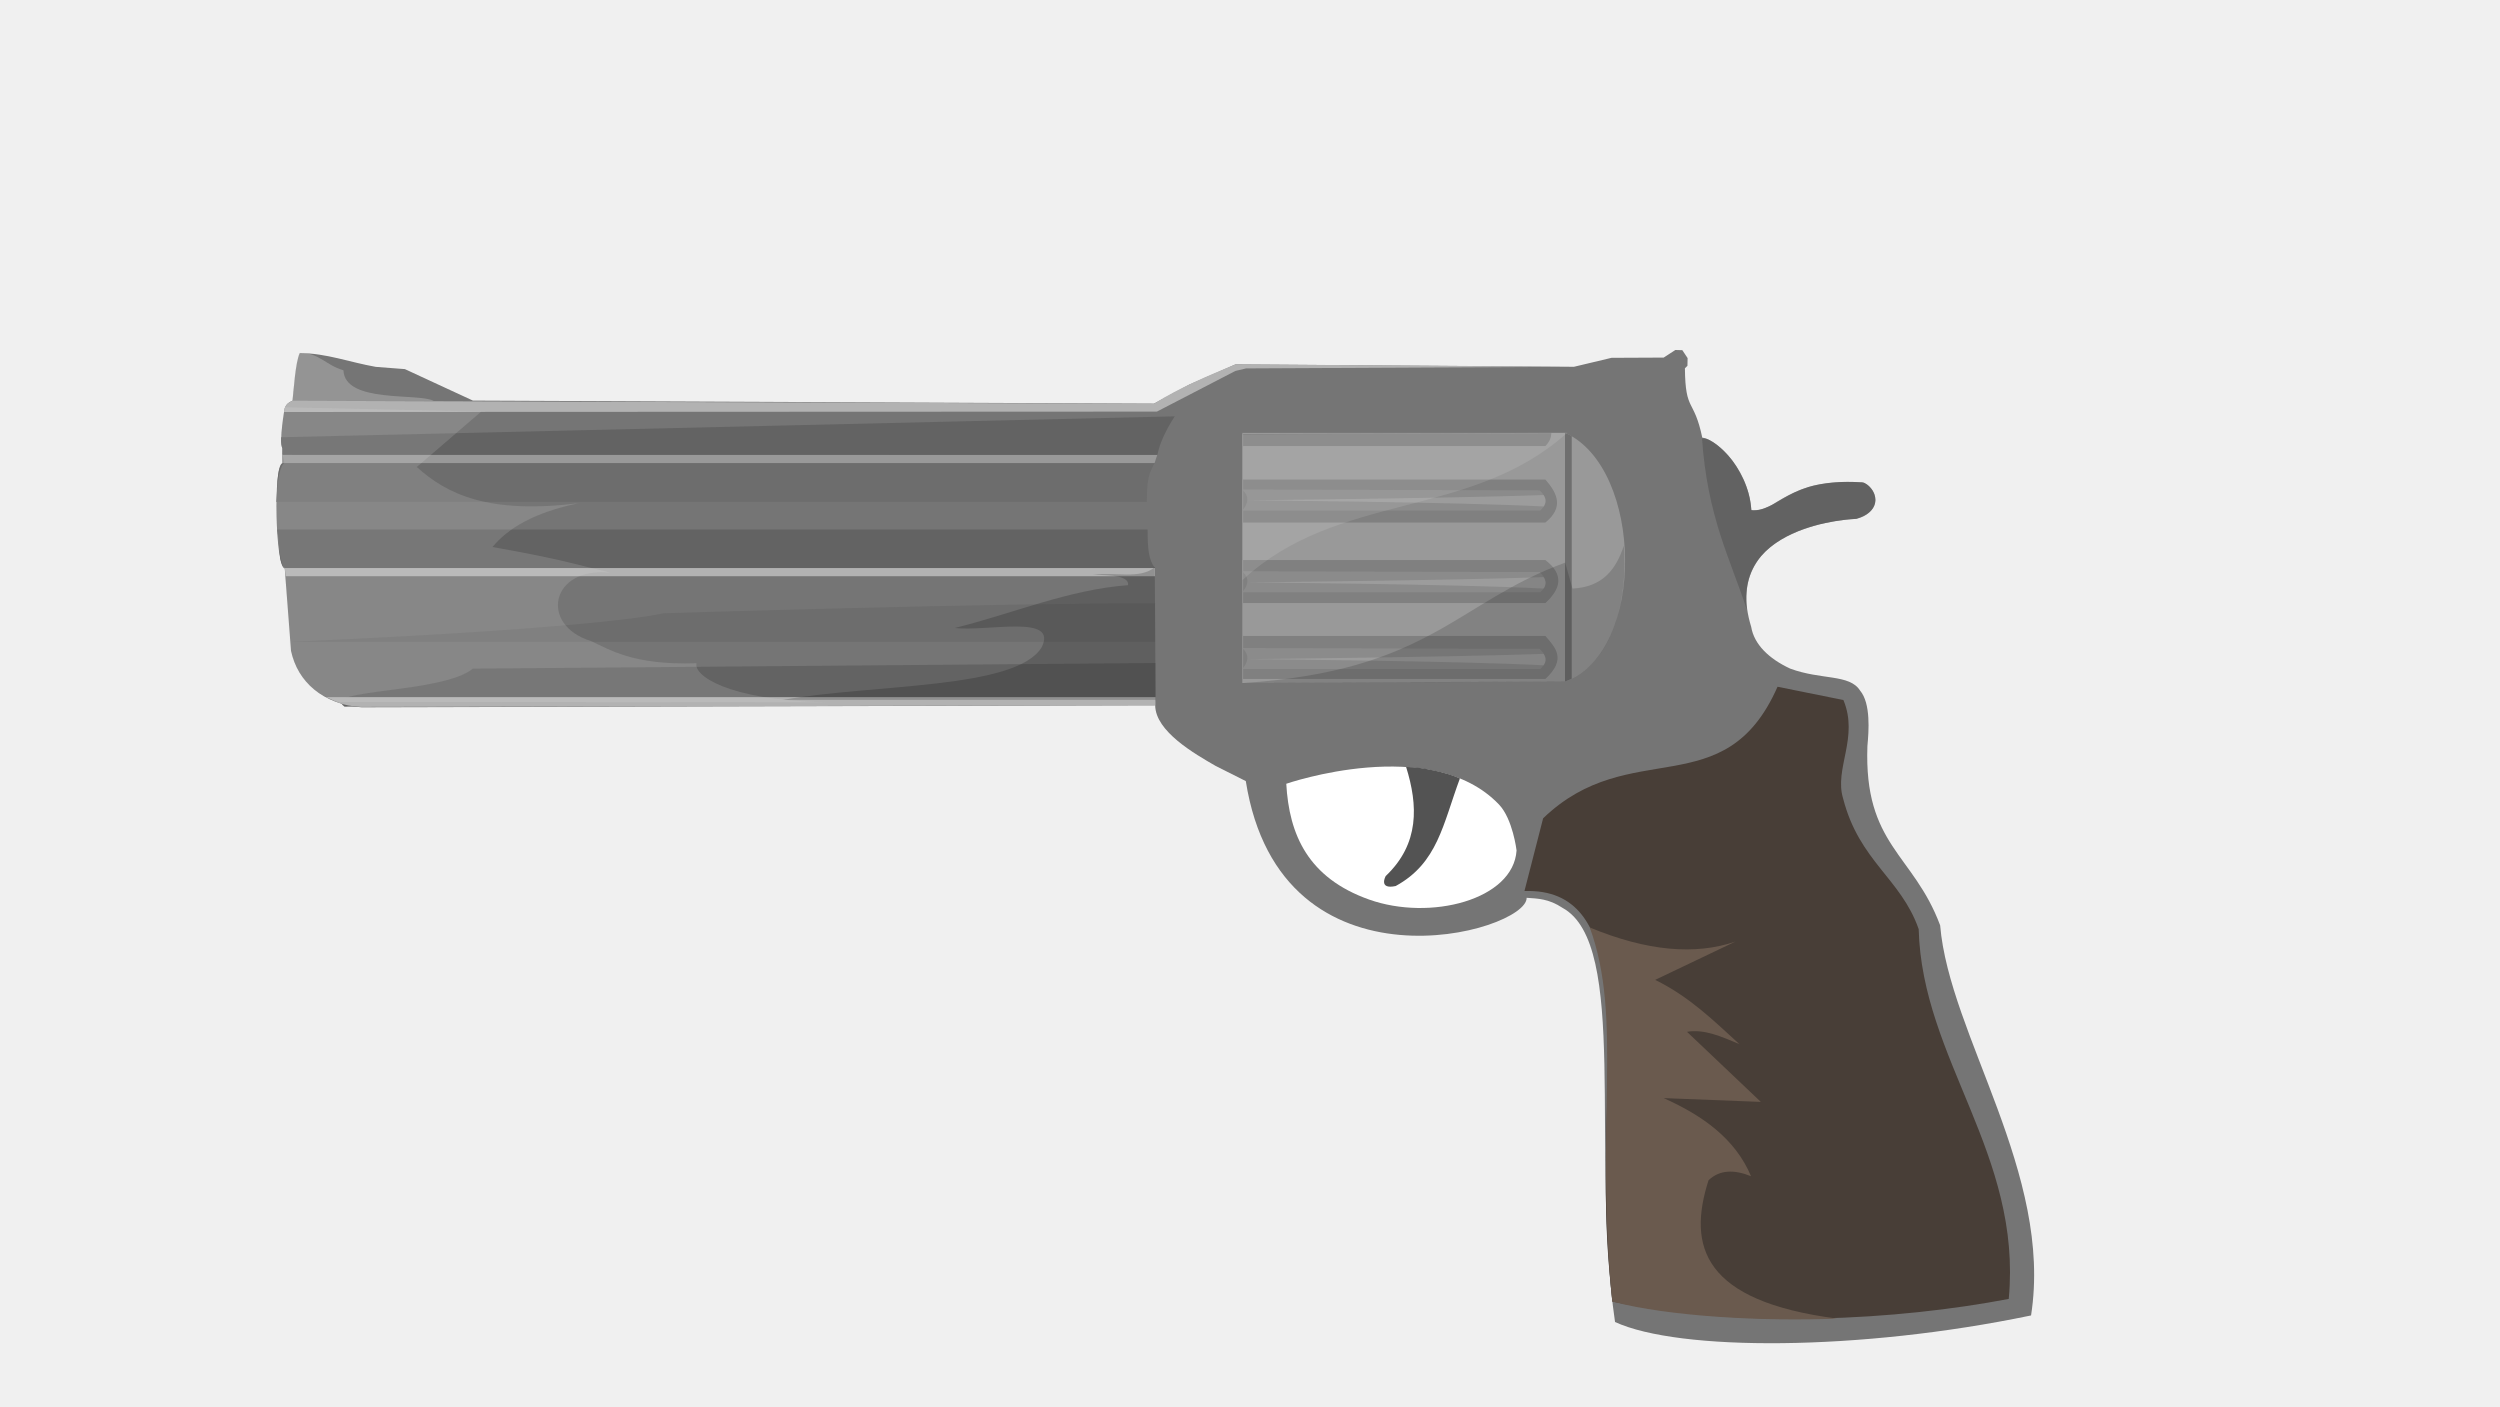
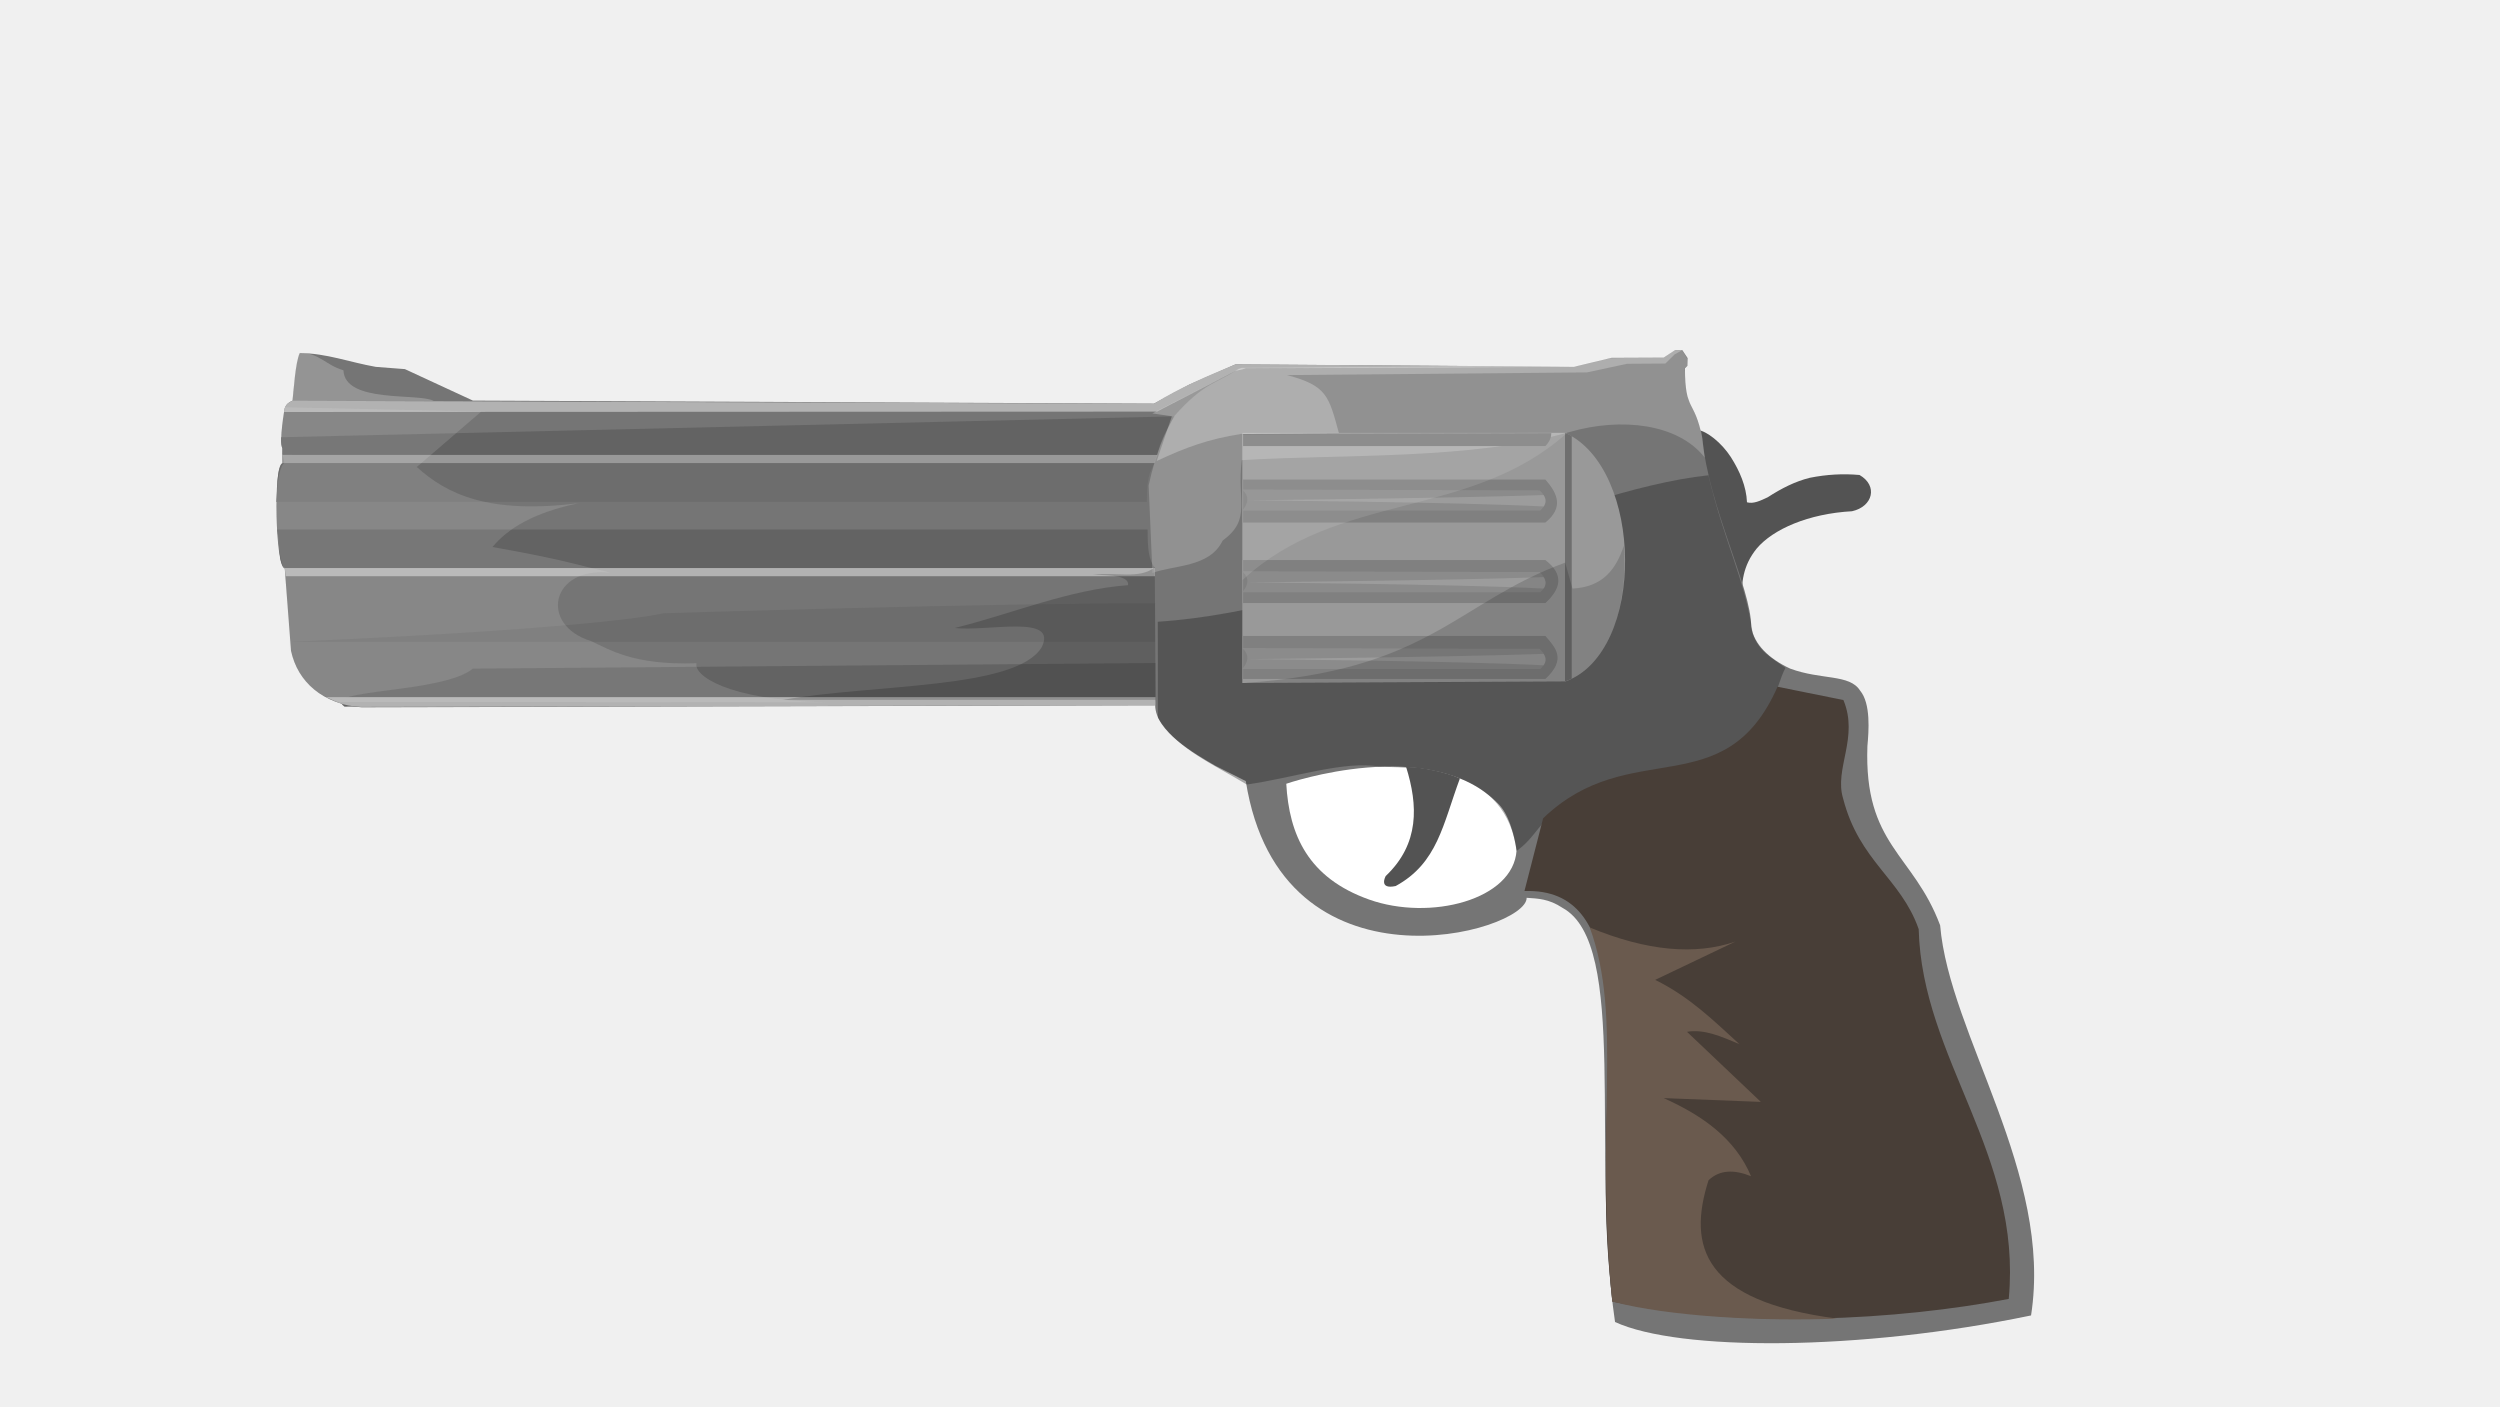
<svg xmlns="http://www.w3.org/2000/svg" width="1920" height="1080" id="svg4136" version="1.1" viewBox="0 0 1920 1080">
  <defs id="defs4138" />
  <g id="layer1">
-     <path style="opacity:1;fill:#757575;fill-opacity:1" d="m 224.641,307.692 c 0.959,-7.887 2.139,-29.165 5.566,-36.559 20.821,0.221 37.951,7.001 58.438,10.626 l 22.298,1.717 52.223,24.167 523.084,2.357 27.07,-14.578 35.563,-15.574 259.864,1.854 28.904,-6.892 40.058,-0.188 8.955,-5.829 5.371,0.14 4.049,6.091 -0.135,5.924 -1.938,1.889 c 0.373,34.494 6.892,22.224 13.453,53.786 6.138,-1.798 35.125,19.74 37.576,55.227 21.709,1.217 27.274,-24.822 83.877,-21.465 8.105,-0.726 22.571,20.233 -3.296,28.101 0,0 -105.285,3.368 -80.714,82.902 2.228,13.371 13.368,24.397 29.95,32.102 23.823,8.866 45.619,4.072 53.682,16.878 8.359,9.876 6.666,31.356 5.635,42.566 -2.78,76.286 35.334,82.648 55.859,137.739 7.071,84.288 86.807,190.651 69.819,299.588 -131.927,27.477 -270.522,27.606 -319.505,5.038 -19.134,-131.467 10.783,-290.226 -40.341,-318.069 -10.678,-7.071 -19.006,-7.094 -27.536,-7.722 0.477,26.313 -188.966,79.546 -215.702,-89.638 l -23.054,-11.577 c -16.223,-9.366 -46.369,-26.548 -46.532,-46.624 l -609.481,1.566 c -30.041,-2.559 -48.974,-19.478 -54.205,-43.333 l -4.818,-63.385 c -7.191,0.163 -8.968,-80.908 -1.728,-80.607 l -0.073,-11.592 c -2.73,-5.852 1.735,-30.709 1.735,-30.709 1.432,-3.394 2.886,-4.486 6.028,-5.915 z" id="rect4684" />
+     <path style="opacity:1;fill:#535353;fill-opacity:1" d="m 1303.75,330.208 c 6.867,0.691 18.336,9.699 25.522,20.798 6.866,10.817 11.915,22.527 12.413,34.762 4.922,1.427 10.434,-1.278 15.929,-3.866 10.521,-6.83 21.242,-12.25 32.351,-14.965 12.917,-2.585 25.636,-3.293 38.16,-2.147 14.364,8.268 10.263,24.276 -5.765,27.84 -33.631,1.86 -60.735,13.86 -73.194,28.618 -10.66,13.133 -12.126,26.879 -11.092,40.791 -12.62,-38.935 -30.137,-70.615 -34.324,-131.833 z" id="rect4170" />
+     <path style="opacity:1;fill:#757575;fill-opacity:1" d="m 224.641,307.692 c 0.959,-7.887 2.139,-29.165 5.566,-36.559 20.821,0.221 37.951,7.001 58.438,10.626 l 22.298,1.717 52.223,24.167 523.084,2.357 27.07,-14.578 35.563,-15.574 259.864,1.854 28.904,-6.892 40.058,-0.188 8.955,-5.829 5.371,0.14 4.049,6.091 -0.135,5.924 -1.938,1.889 c 0.373,34.494 6.892,22.224 13.453,53.786 4.562,52.493 37.672,115.136 37.442,144.764 2.228,13.371 13.368,24.397 29.95,32.102 23.823,8.866 45.619,4.072 53.682,16.878 8.359,9.876 6.666,31.356 5.635,42.566 -2.78,76.286 35.334,82.648 55.859,137.739 7.071,84.288 86.807,190.651 69.819,299.588 -131.927,27.477 -270.522,27.606 -319.505,5.038 -19.134,-131.467 10.783,-290.226 -40.341,-318.069 -10.678,-7.071 -19.006,-7.094 -27.536,-7.722 0.477,26.313 -188.966,79.546 -215.702,-89.638 l -23.054,-11.577 c -16.223,-9.366 -46.369,-26.548 -46.532,-46.624 l -609.481,1.566 c -30.041,-2.559 -48.974,-19.478 -54.205,-43.333 l -4.818,-63.385 c -7.191,0.163 -8.968,-80.908 -1.728,-80.607 l -0.073,-11.592 c -2.73,-5.852 1.735,-30.709 1.735,-30.709 1.432,-3.394 2.886,-4.486 6.028,-5.915 z" id="rect4684" />
    <path transform="matrix(0.9422428,0.3349306,-0.3775572,0.9259863,0,0)" style="opacity:1;fill:#ffffff" d="m 1326.495,225.557 c 12.108,36.605 -40.964,73.537 -90.724,73.537 -49.76,-10e-6 -75.719,-26.297 -92.575,-62.551 0,0 88.654,-73.642 157.419,-39.752 14.102,6.95 25.881,28.766 25.881,28.766 z" id="path4687" />
    <path style="opacity:1;fill:#6d6d6d;fill-opacity:1" d="m 216.634,355.833 670.033,0 c -3.892,7.095 -5.893,11.565 -5.893,29.583 l -668.527,0 c 1.115,-10.246 -0.204,-23.19 4.387,-29.583 z" id="rect4689" />
    <path style="opacity:1;fill:#636363;fill-opacity:1" d="m 212.837,406.667 668.545,0 c 0,14.679 0.666,23.11 5.598,29.583 l -667.852,0 c -5.553,-2.127 -4.199,-19.711 -6.291,-29.583 z" id="rect4691" />
    <path style="opacity:1;fill:#6d6d6d;fill-opacity:1" d="m 887.187,463.333 0,29.583 -664.271,0 c 246.842,-10.741 286.239,-21.919 286.239,-21.919 0,0 258.158,-8.066 378.032,-7.664 z" id="rect4693" />
    <path transform="matrix(0.9999678,-0.00802863,0,1,0,0)" style="opacity:1;fill:#636363;fill-opacity:1" d="m 363.188,516.424 524.237,-0.132 0,29.405 -622.852,-0.864 c -19.061,-13.917 75.021,-9.276 98.615,-28.409 z" id="rect4695" />
    <path style="opacity:1;fill:#b2b2b2;fill-opacity:1" d="m 218.73,436.25 668.304,0 0,6.25 -667.716,0 z" id="rect4697" />
    <path style="opacity:1;fill:#b2b2b2;fill-opacity:1" d="m 250.417,535.417 636.979,0 0,6.25 -610.521,1.25 c -14.85,-0.892 -19.438,-4.52 -26.458,-7.5 z" id="rect4699" />
    <path style="opacity:1;fill:#999999;fill-opacity:1" d="m 216.968,349.344 671.816,0 -2.062,6.25 -669.753,0 z" id="rect4701" />
    <path style="opacity:1;fill:#b2b2b2;fill-opacity:1" d="m 224.592,307.801 661.606,2.271 c 20.168,-12.632 41.431,-21.436 62.683,-30.276 l 259.955,1.882 -251.84,1.265 -8.198,1.927 -60.308,31.243 -670.343,0.295 c 0.292,-3.275 1.144,-6.488 6.445,-8.607 z" id="rect4709" />
    <path id="path4712" d="m 216.031,335.803 686.165,-16.051 c -6.308,9.861 -11.33,19.722 -13.333,29.583 l -671.906,-0.074 -0.078,-4.961 c -0.868,-1.781 -0.921,-5.622 -0.848,-8.498 z" style="opacity:1;fill:#636363;fill-opacity:1" />
-     <path style="opacity:1;fill:#483e37;fill-opacity:1" d="m 1170.78,684.318 14.337,-55.855 c 66.707,-64.263 139.562,-9.067 180.03,-101.04 l 50.585,10.2 c 12.052,28.994 -7.258,52.712 -0.218,75.636 12.407,48.296 44.391,61.309 58.033,100.29 2.596,100.041 79.615,172.64 69.167,284.026 -84.924,16.184 -204.079,23.288 -304.431,2.003 -4.082,-38.495 -5.043,-59.623 -5.053,-96.515 -0.027,-106.817 18.381,-221.45 -62.45,-218.747 z" id="rect4716" />
    <path style="opacity:0.159;fill:#e6e6e6;fill-opacity:1" d="m 218.168,312.789 151.399,3.333 -49.485,42.518 c 23.21,21.003 55.095,36.417 124.232,27.839 -34.673,7.294 -54.187,19.293 -66.135,33.64 54.173,9.562 65.088,13.716 90.561,19.69 -45.74,-4.843 -54.859,40.032 -15.076,52.455 14.003,6.158 31.721,18.751 81.307,17.119 -2.733,8.53 21.875,28.44 99.953,29.975 l -374.255,-0.295 c -25.852,-7.34 -31.995,-23.44 -38.346,-39.446 l -3.493,-62.545 c -6.625,-5.716 -10.307,-73.158 -0.435,-81.656 -3.496,-12.841 -2.213,-27.593 -0.227,-42.627 z" id="rect4719" />
    <path style="opacity:0.278;fill:#e6e6e6;fill-opacity:1" d="m 229.792,270.625 c 16.125,0.777 20.034,9.671 33.958,13.75 1.069,25.687 57.622,17.186 69.375,23.542 l -108.542,0 c 1.324,-12.431 1.349,-24.861 5.208,-37.292 z" id="rect4722" />
+     <path style="opacity:0.348;fill:#1a1a1a;fill-opacity:1" d="m 889.167,477.5 c 146.157,-9.59 312.13,-100.66 422.917,-112.5 12.415,52.223 28.158,80.279 33.934,121.252 4.296,13.927 14.713,19.034 25.232,26.665 -8.082,15.285 -12.998,49.641 -28.437,56.886 -21.405,18.889 -71.262,22.856 -105.983,34.298 -57.41,17.823 -50.251,33.687 -72.087,49.47 -8.103,-62.604 -71.119,-63.764 -105.296,-64.783 -26.533,-5.007 -67.939,9.108 -101.948,13.713 -25.302,-15.358 -54.68,-27.914 -68.231,-51.35 z" id="rect4177" />
+     <path style="opacity:1;fill:#483e37;fill-opacity:1" d="m 1170.78,684.318 14.337,-55.855 c 66.707,-64.263 139.562,-9.067 180.03,-101.04 l 50.585,10.2 c 12.052,28.994 -7.258,52.712 -0.218,75.636 12.407,48.296 44.391,61.309 58.033,100.29 2.596,100.041 79.615,172.64 69.167,284.026 -84.924,16.184 -204.079,23.288 -304.431,2.003 -4.082,-38.495 -5.043,-59.623 -5.053,-96.515 -0.027,-106.817 18.381,-221.45 -62.45,-218.747 z" id="rect4716" />
    <path style="opacity:1;fill:#999999;fill-opacity:1" d="m 954.085,332.446 248.031,0 c 60.19,27.218 62.311,168.673 0,190.876 l -248.031,1.212 z" id="rect4726" />
+     <path style="opacity:0.2;fill:#ffffff;fill-opacity:1" d="m 901.561,319.86 c 24.129,-27.333 33.531,-25.215 49.76,-36.75 l 260.188,-2.141 25.512,-5.813 40.258,-0.752 9.26,-5.584 5.578,0.616 3.753,5.954 0.271,5.286 -2.456,2.069 2.943,24.05 c 4.536,8.381 7.867,16.763 10.046,25.144 l 2.524,19.442 c -20.462,-26.112 -64.135,-30.975 -103.513,-19.652 -75.502,21.71 -173.481,16.878 -251.992,21.651 -4.004,31.714 7.921,45.094 -14.692,61.807 -10.113,20.909 -37.554,18.607 -53.939,24.881 l -2.915,-67.247 c 5.747,-26.343 12.583,-39.627 19.414,-52.961 z" id="rect4180" />
    <path style="opacity:1;fill:#808080;fill-opacity:1" d="m 954.678,368.28 232.178,0 c 9.154,10.549 14.441,21.291 0,33.022 l -232.178,0 z" id="rect4729" />
    <path style="opacity:1;fill:#808080;fill-opacity:1" d="m 954.678,430.142 232.178,0 c 14.779,11.341 11.645,22.277 0,33.022 l -232.178,0 z" id="rect4731" />
    <path style="opacity:1;fill:#808080;fill-opacity:1" d="m 954.678,488.418 232.178,0 c 7.702,8.975 16.502,17.66 0,33.022 l -232.178,0 z" id="rect4733" />
    <path style="opacity:1;fill:#808080;fill-opacity:1" d="m 954.678,333.315 236.75,-0.672 c -0.106,3.207 -1.186,6.486 -4.572,9.936 l -232.178,0 z" id="rect4735" />
    <path style="opacity:1;fill:#8b8b8b;fill-opacity:1" d="m 954.005,375.971 228.424,0.634 c 4.68,4.468 7.277,9.287 0.398,15.532 l -228.822,0 c 4.624,-5.389 5.942,-10.777 0,-16.166 z" id="rect4741" />
    <path id="path4744" d="m 954.005,438.733 228.424,0.634 c 4.68,4.468 7.277,9.287 0.398,15.532 l -228.822,0 c 4.624,-5.389 5.942,-10.777 0,-16.166 z" style="opacity:1;fill:#8b8b8b;fill-opacity:1" />
    <path style="opacity:1;fill:#8b8b8b;fill-opacity:1" d="m 954.005,497.691 228.424,0.634 c 4.68,4.468 7.277,9.287 0.398,15.532 l -228.822,0 c 4.624,-5.389 5.942,-10.777 0,-16.166 z" id="path4746" />
    <path style="opacity:1;fill:#6f6f6f;fill-opacity:1" d="m 1201.932,332.314 5.168,2.536 0,186.524 -5.168,2.14 z" id="rect4748" />
    <path style="opacity:0.148;fill:#ffffff;fill-opacity:1" d="m 1185.509,380.175 c 1.861,3.032 2.052,5.975 0.026,8.799 -68.316,-3.508 -227.619,-4.74 -227.619,-4.74 0,0 159.188,-1.555 227.593,-4.06 z" id="rect4751" />
    <path id="path4754" d="m 1185.509,443.226 c 1.861,3.032 2.052,5.975 0.026,8.799 -68.316,-3.508 -227.619,-4.74 -227.619,-4.74 0,0 159.188,-1.555 227.593,-4.06 z" style="opacity:0.148;fill:#ffffff;fill-opacity:1" />
    <path style="opacity:0.148;fill:#ffffff;fill-opacity:1" d="m 1185.509,502.151 c 1.861,3.032 2.052,5.975 0.026,8.799 -68.316,-3.508 -227.619,-4.74 -227.619,-4.74 0,0 159.188,-1.555 227.593,-4.06 z" id="path4756" />
    <path style="opacity:0.185;fill:#000000;fill-opacity:1" d="m 800,497.083 c 12.743,-25.577 -41.031,-11.926 -66.836,-14.77 44.388,-10.98 87.685,-29.59 133.168,-32.904 1.025,-6.643 -11.439,-7.89 -26.921,-7.93 16.89,-2.483 35.658,3.747 47.464,-5.855 l 0.625,101.875 -286.25,0 c 69.298,-12.235 179.187,-7.992 198.75,-40.417 z" id="rect4758" />
    <path style="opacity:0.151;fill:#000000;fill-opacity:1" d="m 1202.083,432.083 5.575,19.935 c 23.544,-1.198 33.537,-15.1 39.425,-32.852 3.057,34.692 -5.309,89.245 -45,104.238 l -247.82,1.179 c 143.564,-9.193 163.977,-61.794 247.82,-92.5 z" id="rect4761" />
    <path id="path4764" d="m 954.167,445.565 0,-111.83 249.537,-1.443 c -73.848,66.647 -176.309,45.03 -249.537,113.273 z" style="opacity:0.107;fill:#ffffff;fill-opacity:1" />
-     <path style="opacity:0.556;fill:#535353;fill-opacity:1" d="m 1307.083,336.042 c 6.867,0.691 18.336,9.699 25.522,20.798 6.866,10.817 11.915,22.527 12.413,34.762 4.922,1.427 10.434,-1.278 15.929,-3.866 10.521,-6.83 21.242,-12.25 32.351,-14.965 12.917,-2.585 25.636,-3.293 38.16,-2.147 14.364,8.268 10.263,24.276 -5.765,27.84 -33.631,1.86 -60.735,13.86 -73.194,28.618 -10.66,13.133 -12.126,26.879 -11.092,40.791 -12.62,-38.935 -30.137,-70.615 -34.324,-131.833 z" id="rect4170" />
    <path style="opacity:1;fill:#535353;fill-opacity:1" d="m 1079.885,589.003 c 11.975,0.059 31.744,4.313 41.322,8.839 -13.092,35.3 -17.07,64.996 -49.35,82.643 -13.456,2.861 -7.66,-7.66 -7.66,-7.66 26.122,-24.766 24.895,-54.353 15.689,-83.822 z" id="rect4173" />
    <path style="opacity:1;fill:#6a5a4e;fill-opacity:1" d="m 1220.938,712.304 c 44.1,18.279 81.198,21.389 111.966,10.781 l -61.738,29.455 c 26.535,13.031 45.139,31.553 64.735,49.389 -13.604,-5.789 -27.222,-11.812 -40.285,-9.491 l 56.703,53.816 -74.598,-2.906 c 29.868,13.416 54.891,31.073 67.067,59.969 -12.951,-5.194 -24.111,-5.015 -32.622,3.113 -16.326,50.907 -4.241,92.87 98.654,106.245 -55.318,2.274 -128.762,-1.401 -172.621,-13.092 -13.591,-136.709 8.594,-216.599 -17.261,-287.28 z" id="rect4176" />
+     <path style="opacity:0.263;fill:#ffffff;fill-opacity:1" d="M 953.333,282.5 1210,280.833 l 27.5,-6.25 40.267,-0.002 8.945,-5.836 5.569,-0.032 -6.152,3.463 -7.113,7.023 -29.46,0.198 -30.783,6.607 -230.421,2.061 c 30.598,8.057 32.154,15.933 39.901,44.462 l -75.228,0.759 c -24.921,3.905 -42.527,10.359 -64.676,20.761 l 11.648,-34.353 -14.996,-2.194 z" id="rect4183" />
  </g>
</svg>
